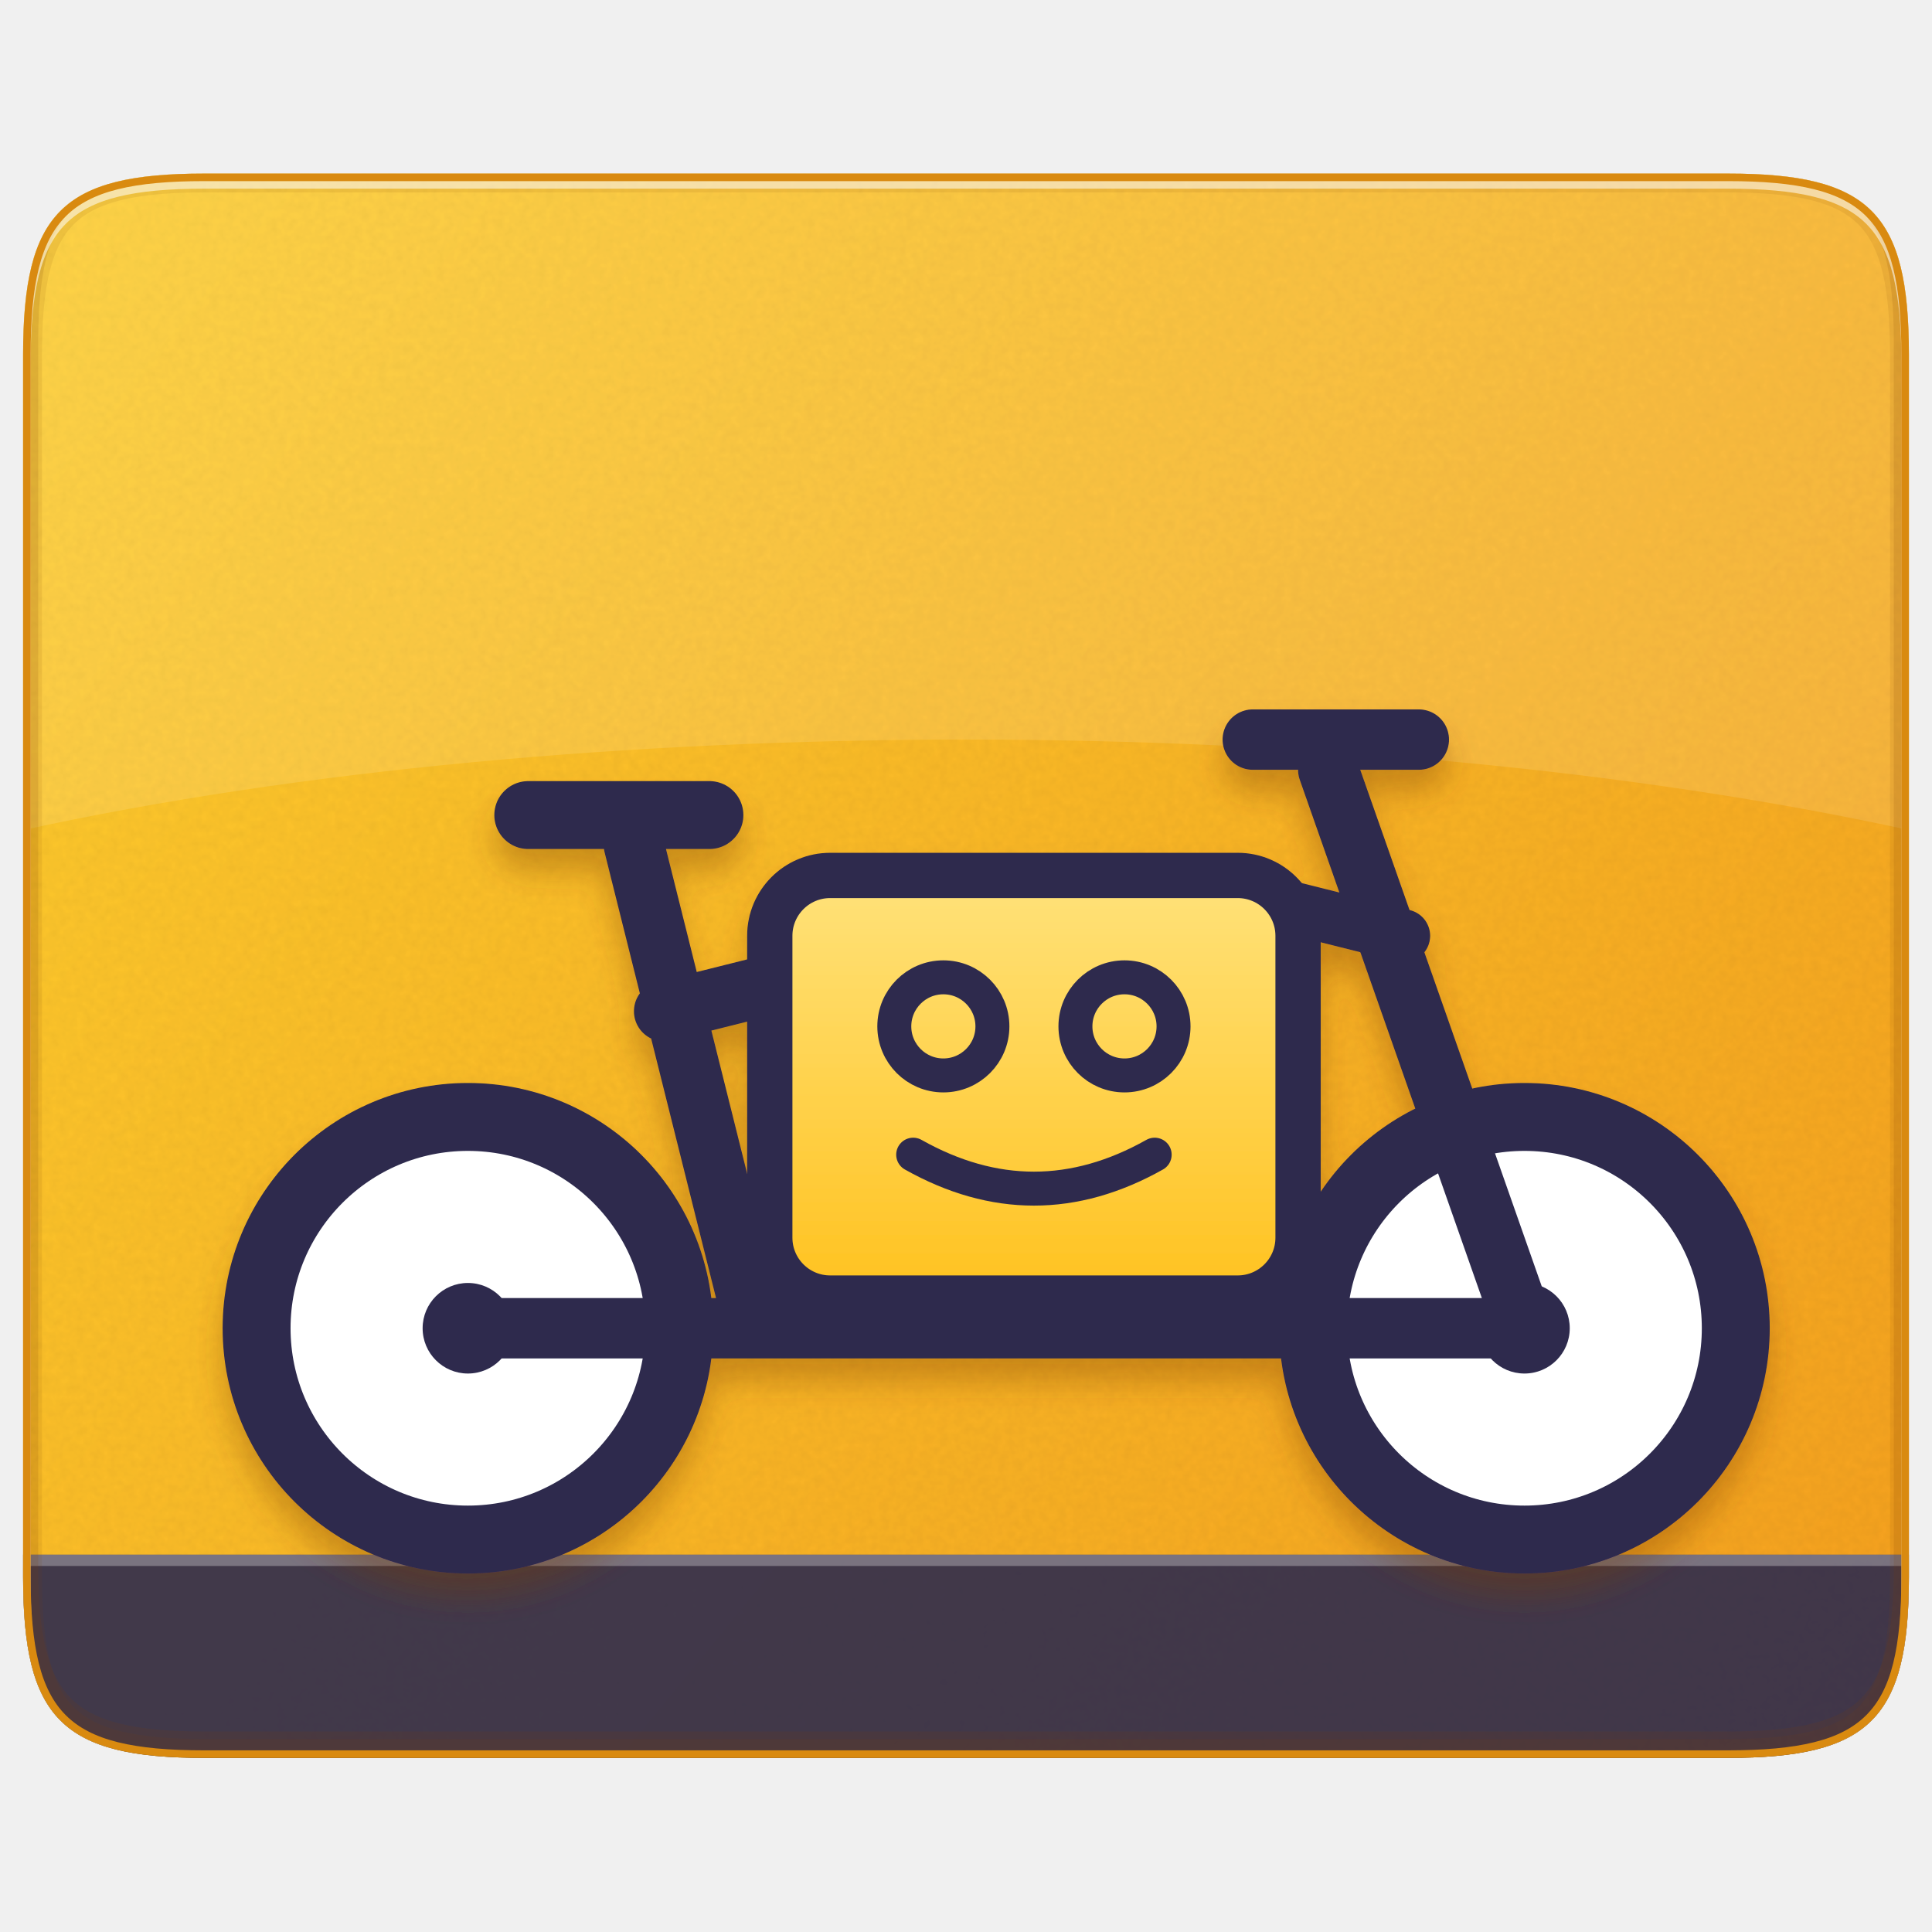
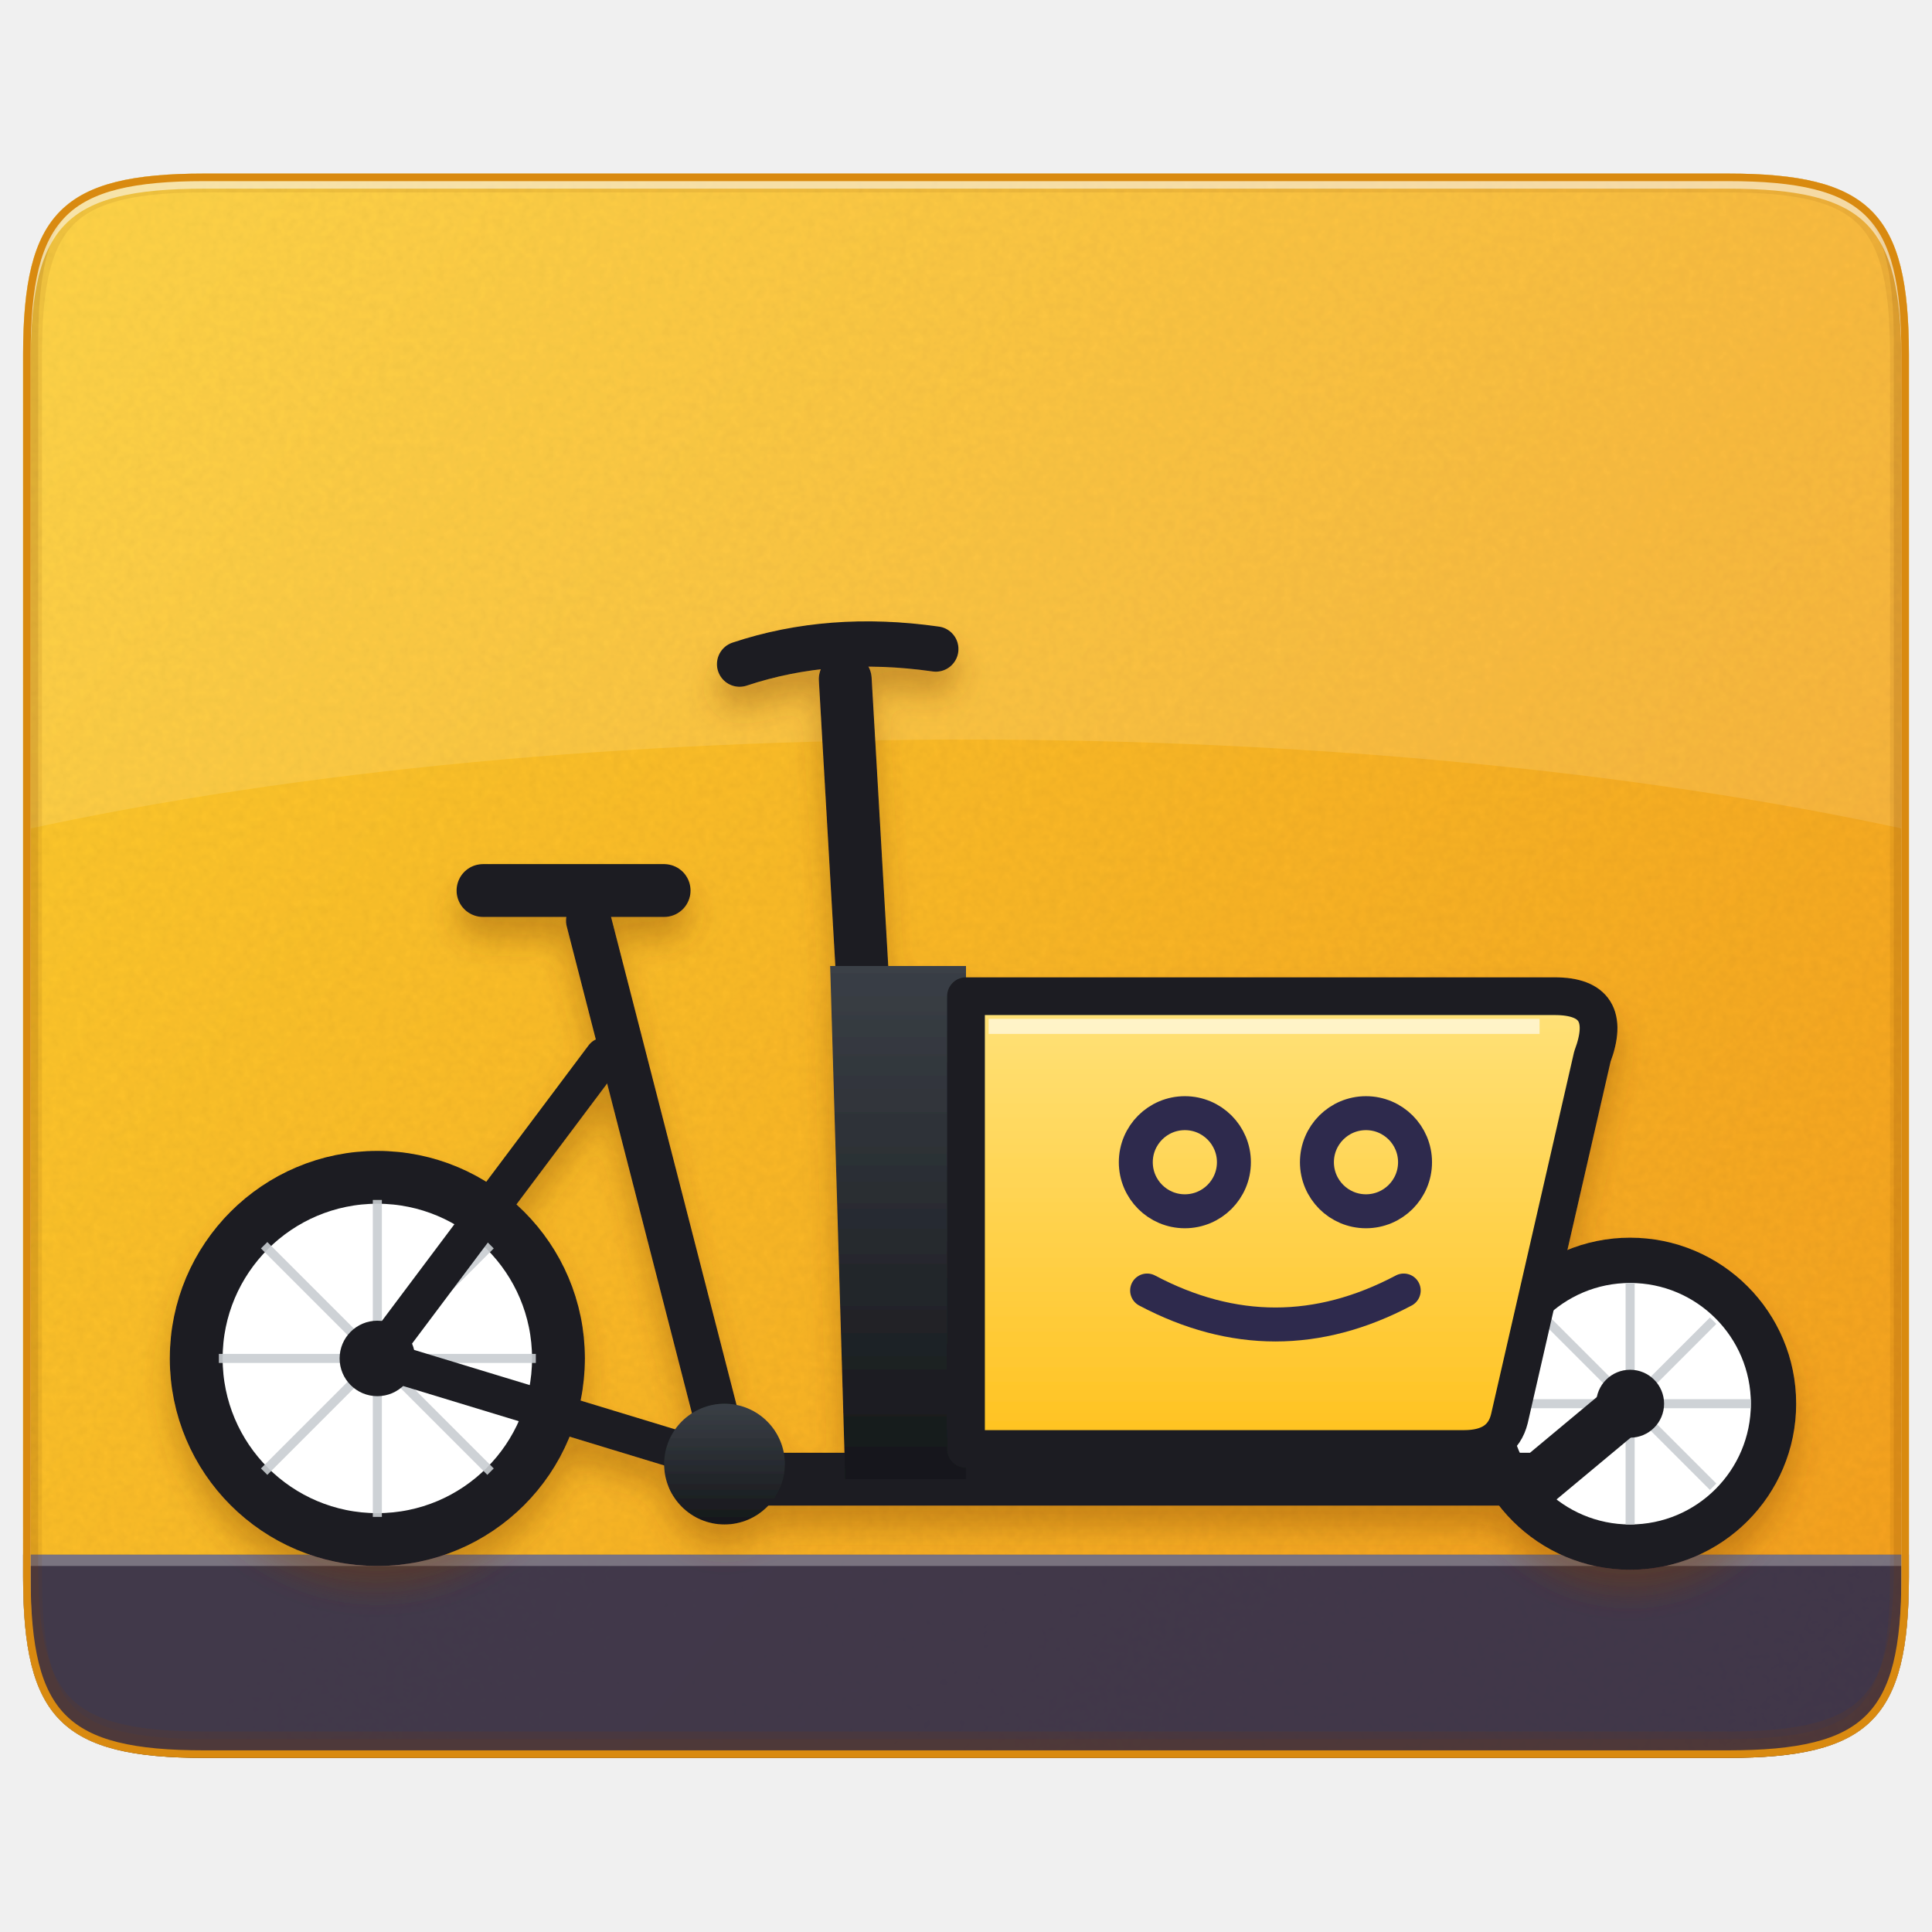
<svg xmlns="http://www.w3.org/2000/svg" width="256" height="256" viewBox="0 0 256 256">
  <defs>
    <path id="t" d="M27.06 23H228.94C247.74 23 252.94 28.2 252.94 47V208.93C252.94 227.73 247.74 232.93 228.94 232.93H27.06C8.26 232.93 3.06 227.73 3.06 208.93V47C3.06 28.2 8.26 23 27.06 23Z" />
    <clipPath id="tc">
      <use href="#t" />
    </clipPath>
    <linearGradient id="tf" x1="0" y1="23" x2="256" y2="233" gradientUnits="userSpaceOnUse">
      <stop offset="0" stop-color="#FFCF2E" />
      <stop offset="1" stop-color="#F6A01E" />
    </linearGradient>
    <linearGradient id="box" x1="0" y1="0" x2="0" y2="1">
      <stop offset="0" stop-color="#FFE27A" />
      <stop offset="1" stop-color="#FFC21F" />
+     </linearGradient>
+     <linearGradient id="frame" x1="0" y1="0" x2="0" y2="1">
+       <stop offset="0" stop-color="#3A3F46" />
+       <stop offset="1" stop-color="#15171A" />
    </linearGradient>
    <filter id="noise" x="0" y="0" width="100%" height="100%">
      <feTurbulence type="fractalNoise" baseFrequency="0.9" numOctaves="2" seed="17" />
      <feColorMatrix values="0 0 0 0 0  0 0 0 0 0  0 0 0 0 0  0 0 0 0.05 0" />
      <feComposite in2="SourceAlpha" operator="in" />
    </filter>
    <filter id="emb" x="-10%" y="-10%" width="120%" height="130%">
      <feGaussianBlur in="SourceAlpha" stdDeviation="2" result="b" />
      <feOffset in="b" dy="3" result="o" />
      <feFlood flood-color="#7A3D00" flood-opacity=".35" />
      <feComposite in2="o" operator="in" result="sh" />
      <feMerge>
        <feMergeNode in="sh" />
        <feMergeNode in="SourceGraphic" />
      </feMerge>
    </filter>
  </defs>
  <use href="#t" fill="url(#tf)" />
  <use href="#t" filter="url(#noise)" />
  <g clip-path="url(#tc)">
    <rect x="0" y="206" width="256" height="30" fill="#2D2B4E" opacity=".9" />
    <rect x="0" y="206" width="256" height="1.5" fill="#fff" opacity=".3" />
  </g>
  <path d="M3 23H253V110C180 94 76 94 3 110Z" fill="#fff" opacity=".12" clip-path="url(#tc)" />
  <g clip-path="url(#tc)" fill="none">
    <use href="#t" stroke="#7A3D00" stroke-opacity=".10" stroke-width="5" />
    <use href="#t" stroke="#7A3D00" stroke-opacity=".14" stroke-width="4" transform="translate(0 -1.5)" />
    <use href="#t" stroke="#fff" stroke-opacity=".55" stroke-width="2" transform="translate(0 1)" />
    <use href="#t" stroke="#D98A10" stroke-width="2" />
  </g>
  <g filter="url(#emb)">
-     <g stroke="#2D2B4E" stroke-linecap="round" stroke-linejoin="round" fill="none">
-       <circle cx="62" cy="176" r="28" fill="#fff" stroke-width="9" />
-       <circle cx="202" cy="176" r="28" fill="#fff" stroke-width="9" />
-       <path d="M62 176H100L84 112M100 176H178L202 176M176 102L202 176M88 134L104 130" stroke-width="8" />
-       <path d="M170 120L186 124" stroke-width="7" />
-       <path d="M70 108H94" stroke-width="9" />
-       <path d="M166 98H188" stroke-width="8" />
+     <g stroke="#1B1D21" fill="#fff">
+       <circle cx="50" cy="180" r="24" stroke-width="7" />
+       <circle cx="216" cy="186" r="19" stroke-width="6" />
    </g>
-     <g fill="#2D2B4E">
-       <circle cx="62" cy="176" r="6" />
-       <circle cx="202" cy="176" r="6" />
+     <g stroke="#C9CDD2" stroke-width="1.2" opacity=".9">
+       <path d="M50 159V201M29 180H71M35 165L65 195M65 165L35 195" />
+       <path d="M216 170V202M200 186H232M205 175L227 197M227 175L205 197" />
    </g>
-     <rect x="102" y="116" width="70" height="56" rx="8" fill="url(#box)" stroke="#2D2B4E" stroke-width="6" />
+     <g stroke="#1B1D21" stroke-linecap="round" stroke-linejoin="round" fill="none">
+       <path d="M50 180L96 194M50 180L80 140" stroke-width="5" />
+       <path d="M96 192L78 122" stroke-width="6" />
+       <path d="M64 118H88" stroke-width="7" />
+       <path d="M92 196H204L216 186" stroke-width="7" />
+       <path d="M118 194L112 90" stroke-width="7" />
+       <path d="M98 88Q110 84 124 86" stroke-width="6" />
+     </g>
+     <path d="M110 128H128V196H112Z" fill="url(#frame)" />
+     <circle cx="96" cy="194" r="8" fill="url(#frame)" />
+     <g fill="#1B1D21">
+       <circle cx="50" cy="180" r="5" />
+       <circle cx="216" cy="186" r="4.5" />
+     </g>
+     <path d="M128 132H206Q214 132 211 140L200 188Q199 192 194 192H128Z" fill="url(#box)" stroke="#1B1D21" stroke-width="5" stroke-linejoin="round" />
+     <path d="M131 136H204" stroke="#fff" stroke-opacity=".6" stroke-width="2" />
    <g fill="none" stroke="#2D2B4E" stroke-width="4.5" stroke-linecap="round">
-       <circle cx="125" cy="136" r="6.5" />
-       <circle cx="149" cy="136" r="6.5" />
-       <path d="M121 153Q137 162 153 153" />
+       <circle cx="157" cy="154" r="6.5" />
+       <circle cx="181" cy="154" r="6.5" />
+       <path d="M152 171Q169 180 186 171" />
    </g>
  </g>
</svg>
